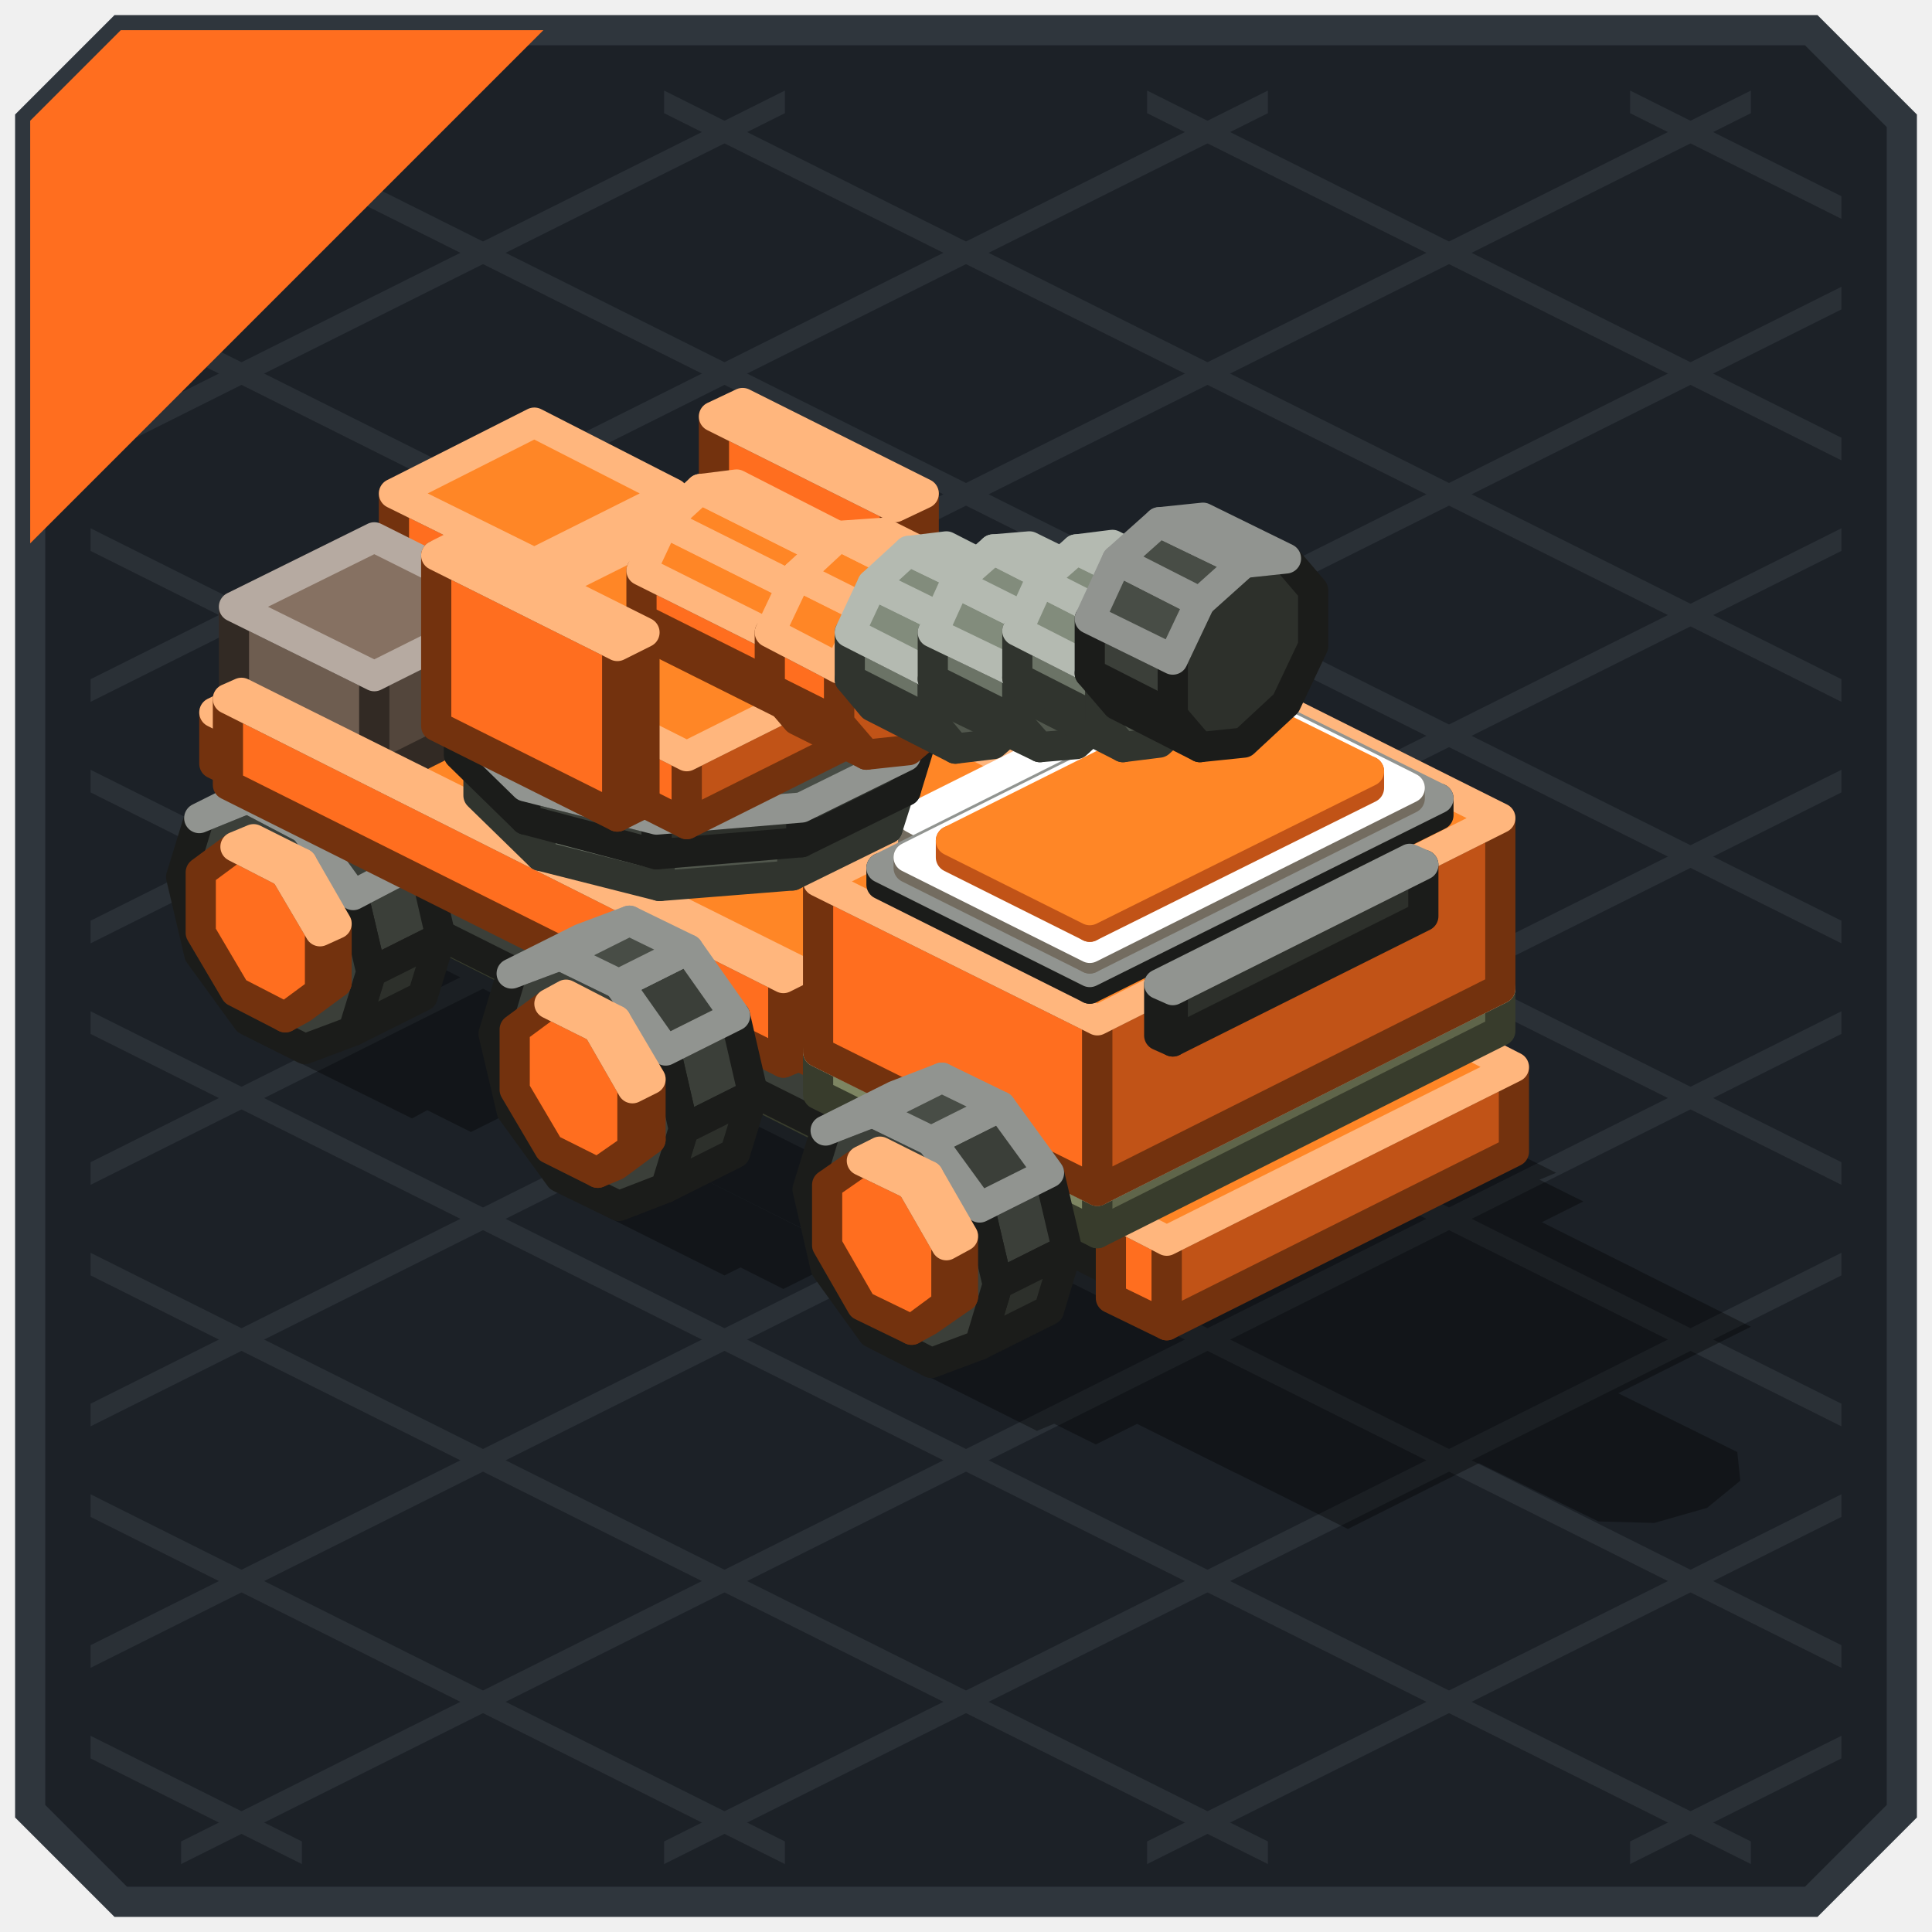
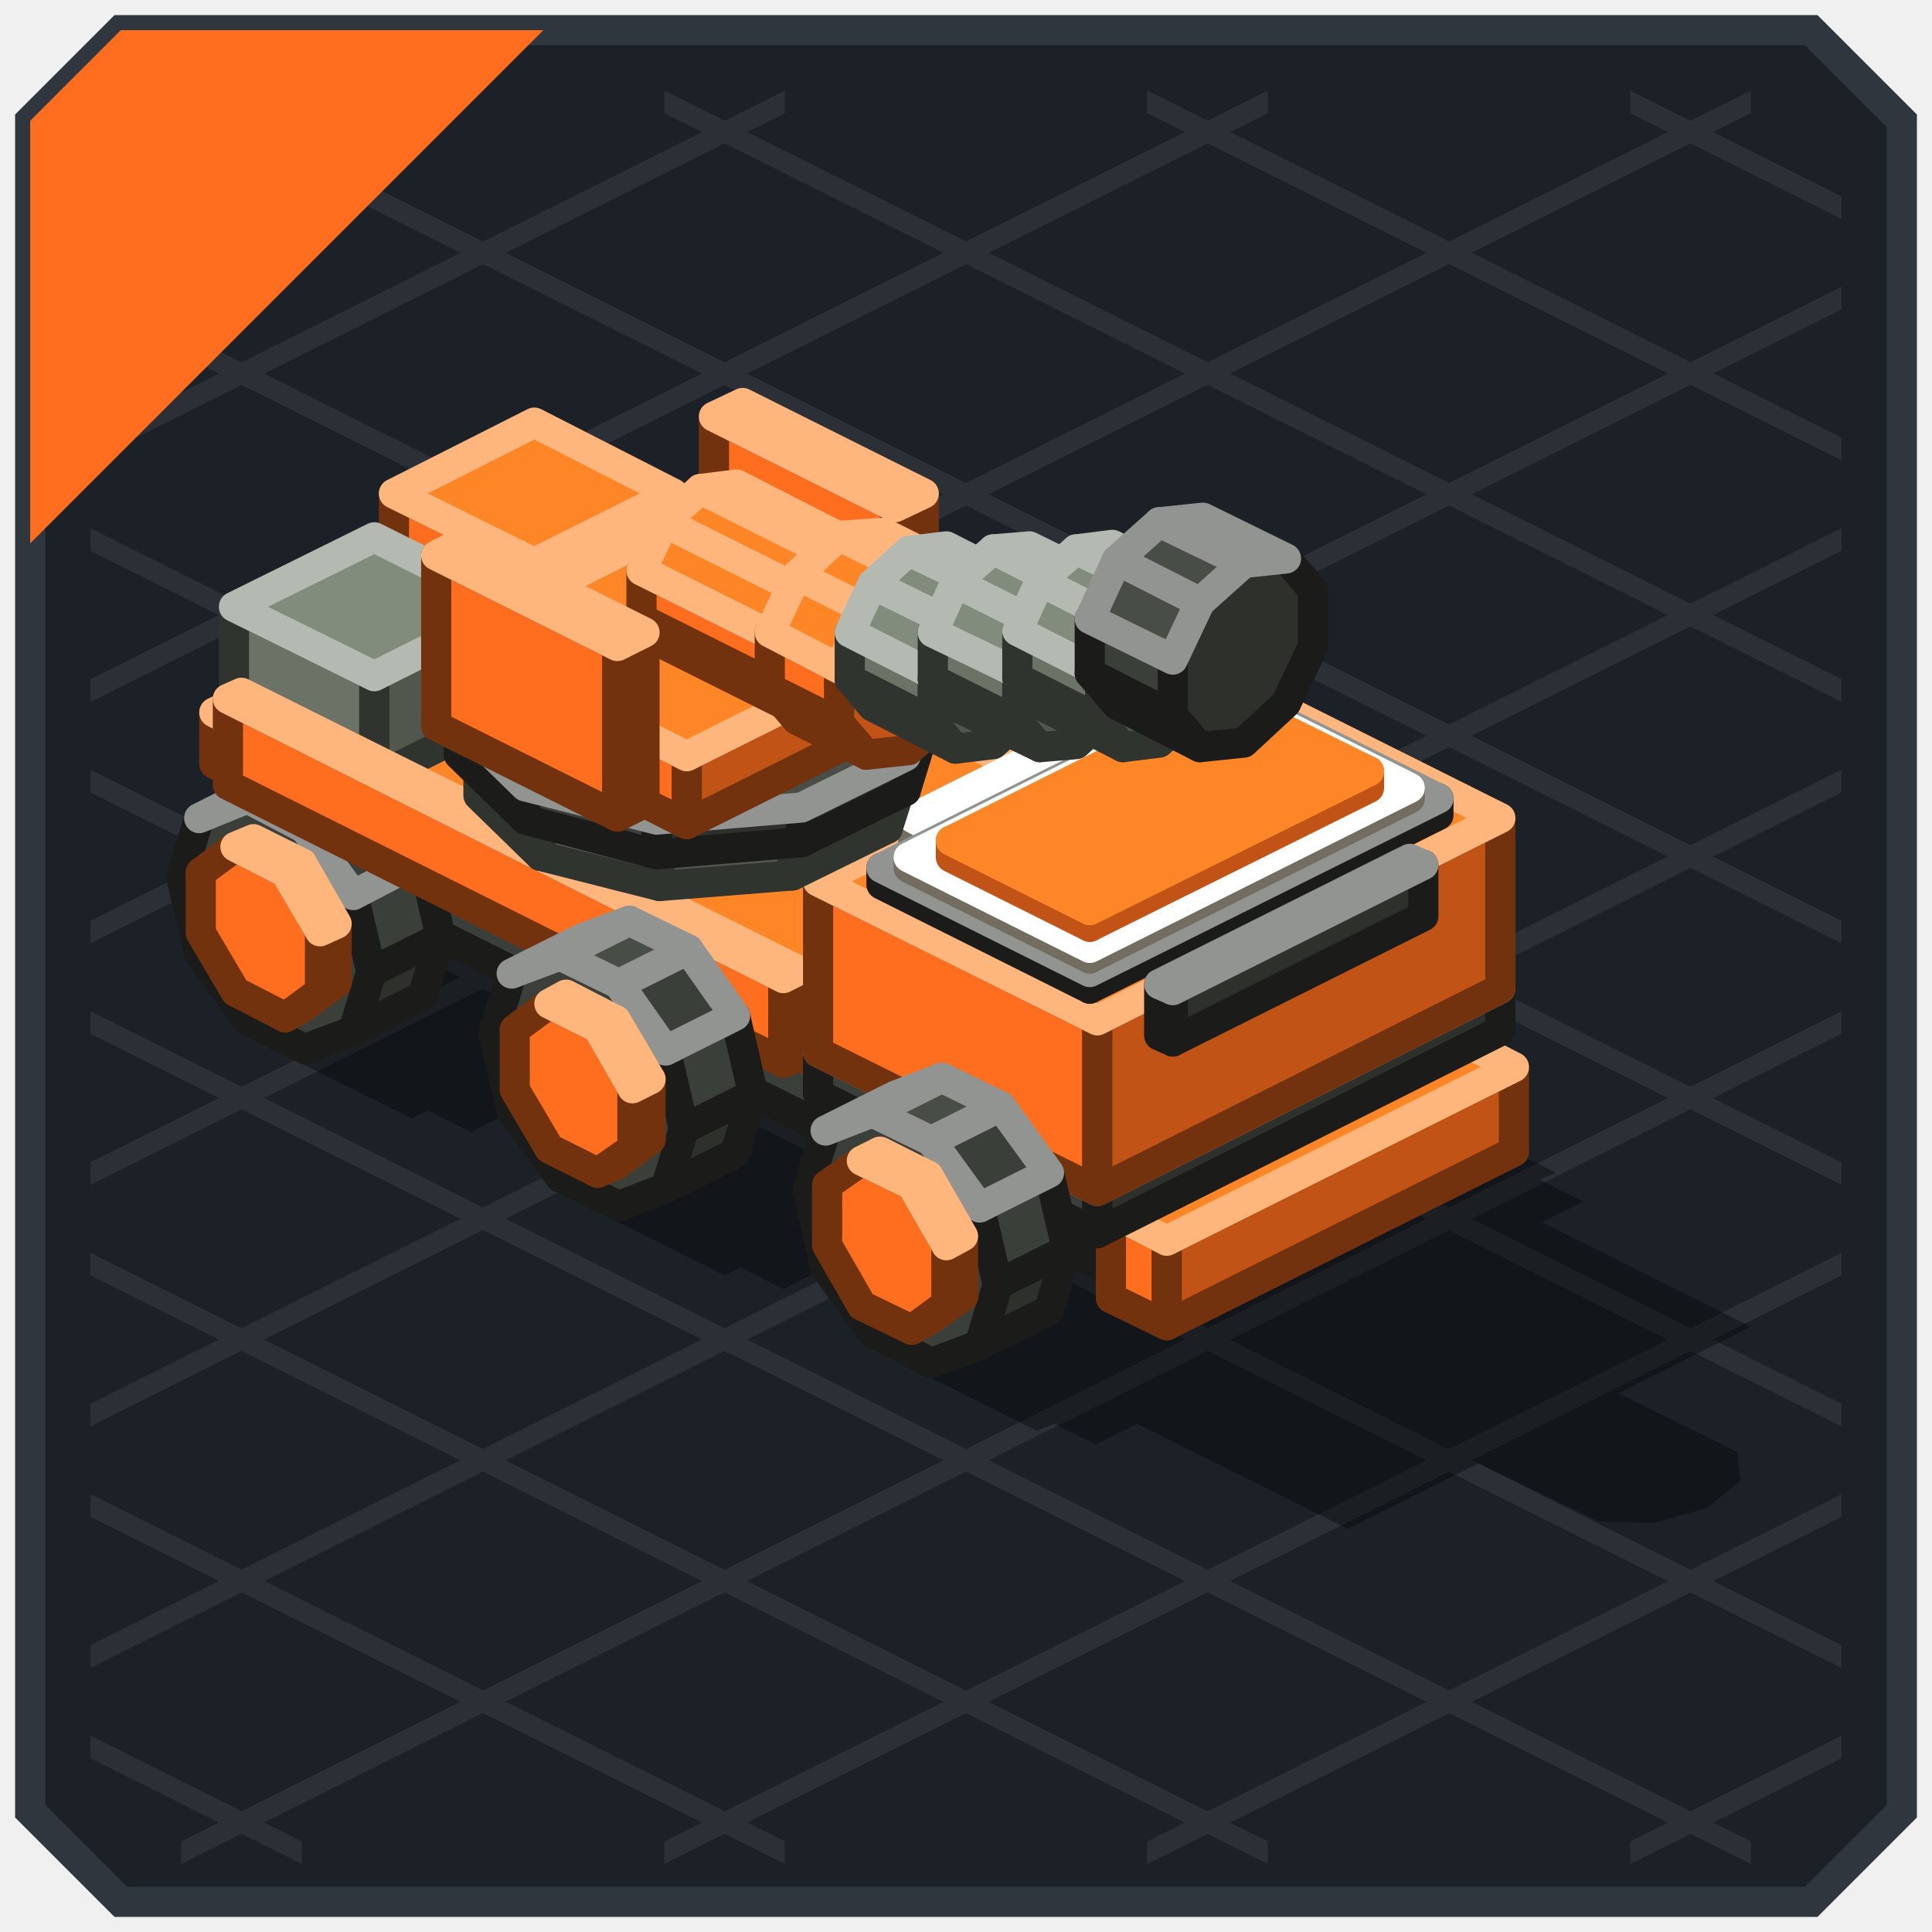
<svg xmlns="http://www.w3.org/2000/svg" width="128" height="128" viewBox="0 0 128 128">
  <g stroke-width="2">
    <polygon points="8,2 120,2 126,8 126,120 120,126 8,126 2,120 2,8" fill="#1C2127" stroke="#2F363D" />
  </g>
  <g>
    <polygon points="108,6 122,13 122,14.5 108,7.5" fill="#2A3036" />
    <polygon points="76,6 122,29 122,30.5 76,7.5" fill="#2A3036" />
    <polygon points="44,6 122,45 122,46.5 44,7.5" fill="#2A3036" />
    <polygon points="12,6 122,61 122,62.5 12,7.5" fill="#2A3036" />
    <polygon points="6,19 122,77 122,78.5 6,20.5" fill="#2A3036" />
    <polygon points="6,35 122,93 122,94.5 6,36.5" fill="#2A3036" />
    <polygon points="6,51 122,109 122,110.5 6,52.5" fill="#2A3036" />
    <polygon points="6,67 116,122 116,123.5 6,68.5" fill="#2A3036" />
    <polygon points="6,83 84,122 84,123.5 6,84.5" fill="#2A3036" />
    <polygon points="6,99 52,122 52,123.5 6,100.5" fill="#2A3036" />
    <polygon points="6,115 20,122 20,123.5 6,116.5" fill="#2A3036" />
    <polygon points="6,13 20,6 20,7.5 6,14.5" fill="#2A3036" />
    <polygon points="6,29 52,6 52,7.5 6,30.5" fill="#2A3036" />
    <polygon points="6,45 84,6 84,7.5 6,46.5" fill="#2A3036" />
    <polygon points="6,61 116,6 116,7.5 6,62.5" fill="#2A3036" />
    <polygon points="6,77 122,19 122,20.5 6,78.5" fill="#2A3036" />
    <polygon points="6,93 122,35 122,36.5 6,94.5" fill="#2A3036" />
    <polygon points="6,109 122,51 122,52.5 6,110.5" fill="#2A3036" />
    <polygon points="12,122 122,67 122,68.5 12,123.5" fill="#2A3036" />
    <polygon points="44,122 122,83 122,84.5 44,123.5" fill="#2A3036" />
    <polygon points="76,122 122,99 122,100.5 76,123.5" fill="#2A3036" />
    <polygon points="108,122 122,115 122,116.5 108,123.5" fill="#2A3036" />
  </g>
  <g>
    <polygon points="8,2 36,2 2,36 2,8" fill="#FF6E1F" />
  </g>
  <g opacity="0.35">
    <polygon points="38.6,52.9 102.2,84.7 82.8,94.4 19.2,62.6" fill="#000000" />
    <polygon points="47.3,50.8 63.4,58.9 58.8,61.2 42.7,53.1" fill="#000000" />
    <polygon points="19.6,64.6 35.8,72.7 31.2,75 15,66.9" fill="#000000" />
    <polygon points="68,61.2 84.1,69.2 79.5,71.5 63.4,63.5" fill="#000000" />
    <polygon points="40.4,75 56.5,83.1 51.9,85.4 35.8,77.3" fill="#000000" />
    <polygon points="88.8,71.6 104.9,79.6 100.3,81.9 84.2,73.9" fill="#000000" />
    <polygon points="61.1,85.4 77.2,93.4 72.6,95.7 56.5,87.7" fill="#000000" />
    <polygon points="92.7,72.5 103.1,77.7 101.9,78.2 91.5,73" fill="#000000" />
    <polygon points="59.5,89 69.9,94.3 68.7,94.8 58.3,89.6" fill="#000000" />
    <polygon points="71.9,62.1 82.3,67.3 81.2,67.9 70.8,62.7" fill="#000000" />
    <polygon points="38.7,78.7 49.2,83.9 48,84.5 37.6,79.3" fill="#000000" />
    <polygon points="51.2,51.7 61.6,56.9 60.5,57.5 50,52.3" fill="#000000" />
    <polygon points="18,68.3 28.4,73.5 27.3,74.1 16.8,68.9" fill="#000000" />
    <polygon points="88.3,74.1 108.6,84.2 81.9,97.6 61.6,87.5" fill="#000000" />
    <polygon points="90.2,75 116,87.9 89.3,101.3 63.5,88.4" fill="#000000" />
    <polygon points="98,80.8 112.6,88.1 89.5,99.6 75,92.3" fill="#000000" />
    <polygon points="98.8,82.1 111.2,88.3 90,98.9 77.6,92.7" fill="#000000" />
    <polygon points="99.2,83.7 109.2,88.7 90.7,97.9 80.8,92.9" fill="#000000" />
    <polygon points="107.4,88.7 110.6,90.3 94,98.6 90.8,97" fill="#000000" />
    <polygon points="94,82 96.5,83.3 79.9,91.5 77.4,90.3" fill="#000000" />
    <polygon points="44.6,54.1 89.6,76.6 66.6,88.1 21.5,65.6" fill="#000000" />
    <polygon points="47.3,54.5 87.9,74.8 87,75.3 46.4,55" fill="#000000" />
    <polygon points="23.4,66.5 63.9,86.8 63,87.2 22.4,67" fill="#000000" />
    <polygon points="44.9,56.5 60.1,64.1 50.8,68.7 35.7,61.2" fill="#000000" />
    <polygon points="34.3,61.8 48,68.7 38.8,73.3 25.1,66.5" fill="#000000" />
    <polygon points="100.3,81.9 107.7,85.6 84.7,97.1 77.3,93.5" fill="#000000" />
    <polygon points="46.5,56.2 86.4,76.1 85.4,76.6 45.6,56.7" fill="#000000" />
    <polygon points="26.7,66.1 66.6,86 65.6,86.5 25.8,66.6" fill="#000000" />
    <polygon points="49,64.7 57.8,64 65.7,66 67.6,66.9 71.6,70.9 70.2,75.3 63.9,78.4 55.1,79.1 47.2,77.1 45.4,76.2 41.3,72.2 42.7,67.8" fill="#000000" />
    <polygon points="50.2,65 59.8,64.2 68.5,66.4 70,67.2 74.4,71.5 72.9,76.3 66,79.7 56.4,80.5 47.7,78.3 46.2,77.6 41.8,73.2 43.3,68.4" fill="#000000" />
    <polygon points="59.3,64.7 77.9,74 61.3,82.3 42.7,73" fill="#000000" />
    <polygon points="62.1,64.2 81.4,73.9 79.6,74.8 60.2,65.1" fill="#000000" />
    <polygon points="43.6,73.4 63,83.1 61.2,84 41.8,74.3" fill="#000000" />
    <polygon points="62.1,74.3 65.2,73.5 68.3,73.5 79.6,79.2 79.7,80.7 77.9,82.3 74.9,83.1 71.7,83.1 60.5,77.4 60.3,75.9" fill="#000000" />
    <polygon points="71.1,78.9 74.7,77.8 78.4,77.9 85.4,81.4 85.6,83.2 83.5,85 79.9,86.1 76.2,86 69.2,82.5 69,80.6" fill="#000000" />
    <polygon points="77.8,82.2 80.8,81.3 84,81.4 91.5,85.1 91.7,86.7 89.9,88.2 86.8,89.1 83.7,89.1 76.1,85.3 76,83.7" fill="#000000" />
    <polygon points="85.1,85.9 88.2,85 91.3,85 98.9,88.8 99.1,90.4 97.3,91.9 94.2,92.8 91.1,92.8 83.5,89 83.4,87.4" fill="#000000" />
    <polygon points="92.5,89.6 95.6,88.7 98.7,88.7 106.3,92.5 106.4,94.1 104.6,95.6 101.6,96.5 98.4,96.4 90.9,92.7 90.7,91.1" fill="#000000" />
    <polygon points="99.9,93.2 103.5,92.2 107.2,92.3 115.1,96.2 115.3,98.1 113.1,99.9 109.6,100.9 105.9,100.8 97.9,96.9 97.8,95" fill="#000000" />
  </g>
  <g stroke-width="2" stroke-linejoin="round">
    <polygon points="55.5,44.6 55.5,48.5 54.4,49.1 54.4,45.1" fill="#C15317" stroke="#73320E" />
    <polygon points="55.5,48.5 53.2,50.2 52.1,50.8 54.4,49.1" fill="#C15317" stroke="#73320E" />
    <polygon points="52.1,41.2 54.4,45.1 54.4,49.1 52.1,50.8 48.8,49.2 46.5,45.2 46.5,41.2 48.8,39.6" fill="#FF6E1F" stroke="#73320E" />
    <polygon points="53.2,40.6 55.5,44.6 54.4,45.1 52.1,41.2" fill="#FF6E1F" stroke="#FFB67D" />
    <polygon points="50,39 53.2,40.6 52.1,41.2 48.8,39.6" fill="#FF8626" stroke="#FFB67D" />
    <polygon points="55.7,43.1 56.9,48.3 52.2,50.6 51,45.4" fill="#3B3F39" stroke="#1B1C1A" />
    <polygon points="56.9,48.3 55.7,52.2 51,54.5 52.2,50.6" fill="#2D302B" stroke="#1B1C1A" />
    <polygon points="47.9,41 51,45.4 52.2,50.6 51,54.5 47.9,55.7 44,53.8 40.9,49.4 39.7,44.3 40.9,40.3 44,39.1" fill="#3B3F39" stroke="#1B1C1A" />
    <polygon points="52.5,38.7 55.7,43.1 51,45.4 47.9,41" fill="#3B3F39" stroke="#919490" />
    <polygon points="45.5,38 48.6,36.8 44,39.1 40.9,40.3" fill="#484D46" stroke="#919490" />
    <polygon points="48.6,36.8 52.5,38.7 47.9,41 44,39.1" fill="#484D46" stroke="#919490" />
    <polygon points="76.3,54.9 76.3,58.9 75.1,59.5 75.1,55.5" fill="#C15317" stroke="#73320E" />
    <polygon points="76.3,58.9 74,60.6 72.8,61.1 75.1,59.5" fill="#C15317" stroke="#73320E" />
    <polygon points="72.8,51.5 75.1,55.5 75.1,59.5 72.8,61.1 69.6,59.5 67.3,55.6 67.3,51.6 69.6,49.9" fill="#FF6E1F" stroke="#73320E" />
    <polygon points="74,51 76.3,54.9 75.1,55.5 72.8,51.5" fill="#FF6E1F" stroke="#FFB67D" />
    <polygon points="70.7,49.4 74,51 72.8,51.5 69.6,49.9" fill="#FF8626" stroke="#FFB67D" />
    <polygon points="75.9,58.4 39,40 39,34.4 75.9,52.8" fill="#FF6E1F" stroke="#73320E" />
    <polygon points="76.8,58 75.9,58.4 75.9,52.8 76.8,52.3" fill="#C15317" stroke="#73320E" />
    <polygon points="75.9,52.8 39,34.4 40,33.9 76.8,52.3" fill="#FF8626" stroke="#FFB67D" />
    <polygon points="76.4,53.5 77.6,58.6 73,60.9 71.8,55.8" fill="#3B3F39" stroke="#1B1C1A" />
    <polygon points="77.6,58.6 76.4,62.6 71.8,64.9 73,60.9" fill="#2D302B" stroke="#1B1C1A" />
    <polygon points="68.6,51.4 71.8,55.8 73,60.9 71.8,64.9 68.6,66.1 64.7,64.1 61.6,59.8 60.4,54.6 61.6,50.7 64.7,49.5" fill="#3B3F39" stroke="#1B1C1A" />
    <polygon points="73.2,49.1 76.4,53.5 71.8,55.8 68.6,51.4" fill="#3B3F39" stroke="#919490" />
    <polygon points="66.2,48.4 69.4,47.2 64.7,49.5 61.6,50.7" fill="#484D46" stroke="#919490" />
    <polygon points="69.4,47.2 73.2,49.1 68.6,51.4 64.7,49.5" fill="#484D46" stroke="#919490" />
-     <polygon points="78.4,66.9 41.6,48.4 41.6,43.9 78.4,62.3" fill="#7D8562" stroke="#383C2C" />
-     <polygon points="79.4,66.4 78.4,66.9 78.4,62.3 79.4,61.9" fill="#5F654A" stroke="#383C2C" />
-     <polygon points="78.4,62.3 41.6,43.9 42.5,43.5 79.4,61.9" fill="#98A278" stroke="#C1C7AE" />
+     <polygon points="78.4,66.9 41.6,48.4 41.6,43.9 78.4,62.3" fill="#3B3F39" stroke="#1B1C1A" />
+     <polygon points="79.4,66.4 78.4,66.9 78.4,62.3 79.4,61.9" fill="#2D302B" stroke="#1B1C1A" />
+     <polygon points="78.4,62.3 41.6,43.9 42.5,43.5 79.4,61.9" fill="#484D46" stroke="#919490" />
    <polygon points="97,65.3 97,69.3 95.8,69.9 95.8,65.9" fill="#C15317" stroke="#73320E" />
    <polygon points="97,69.3 94.7,70.9 93.5,71.5 95.8,69.9" fill="#C15317" stroke="#73320E" />
    <polygon points="93.5,61.9 95.8,65.9 95.8,69.9 93.5,71.5 90.3,69.9 88,65.9 88,62 90.3,60.3" fill="#FF6E1F" stroke="#73320E" />
    <polygon points="94.7,61.3 97,65.3 95.8,65.9 93.5,61.9" fill="#FF6E1F" stroke="#FFB67D" />
    <polygon points="91.5,59.7 94.7,61.3 93.5,61.9 90.3,60.3" fill="#FF8626" stroke="#FFB67D" />
-     <polygon points="58.6,76.8 21.8,58.3 21.8,53.8 58.6,72.3" fill="#7D8562" stroke="#383C2C" />
-     <polygon points="59.5,76.3 58.6,76.8 58.6,72.3 59.5,71.8" fill="#5F654A" stroke="#383C2C" />
-     <polygon points="58.6,72.3 21.8,53.8 22.7,53.4 59.5,71.8" fill="#98A278" stroke="#C1C7AE" />
+     <polygon points="58.6,76.8 21.8,58.3 21.8,53.8 58.6,72.3" fill="#3B3F39" stroke="#1B1C1A" />
+     <polygon points="59.5,76.3 58.6,76.8 58.6,72.3 59.5,71.8" fill="#2D302B" stroke="#1B1C1A" />
+     <polygon points="58.6,72.3 21.8,53.8 22.7,53.4 59.5,71.8" fill="#484D46" stroke="#919490" />
    <polygon points="97.1,63.9 98.3,69 93.7,71.3 92.5,66.2" fill="#3B3F39" stroke="#1B1C1A" />
    <polygon points="98.3,69 97.1,72.9 92.5,75.2 93.7,71.3" fill="#2D302B" stroke="#1B1C1A" />
    <polygon points="89.4,61.8 92.5,66.2 93.7,71.3 92.5,75.2 89.4,76.5 85.5,74.5 82.3,70.1 81.1,65 82.3,61.1 85.5,59.8" fill="#3B3F39" stroke="#1B1C1A" />
    <polygon points="94,59.5 97.1,63.9 92.5,66.2 89.4,61.8" fill="#3B3F39" stroke="#919490" />
    <polygon points="86.9,58.8 90.1,57.5 85.5,59.8 82.3,61.1" fill="#484D46" stroke="#919490" />
    <polygon points="90.1,57.5 94,59.5 89.4,61.8 85.5,59.8" fill="#484D46" stroke="#919490" />
    <polygon points="75.4,85.1 15.5,55.1 15.5,49.5 75.4,79.4" fill="#3B3F39" stroke="#1B1C1A" />
    <polygon points="94.8,75.4 75.4,85.1 75.4,79.4 94.8,69.7" fill="#2D302B" stroke="#1B1C1A" />
    <polygon points="75.4,79.4 15.5,49.5 34.9,39.8 94.8,69.7" fill="#484D46" stroke="#919490" />
    <polygon points="57,72 14.2,50.6 14.2,47.2 57,68.6" fill="#FF6E1F" stroke="#73320E" />
    <polygon points="80.1,60.5 57,72 57,68.6 80.1,57.1" fill="#C15317" stroke="#73320E" />
    <polygon points="57,68.6 14.2,47.2 37.2,35.7 80.1,57.1" fill="#FF8626" stroke="#FFB67D" />
    <polygon points="35.4,46.3 26.1,41.7 26.1,32.7 35.4,37.3" fill="#FF6E1F" stroke="#73320E" />
    <polygon points="44.6,41.7 35.4,46.3 35.4,37.3 44.6,32.7" fill="#C15317" stroke="#73320E" />
    <polygon points="35.4,37.3 26.1,32.7 35.4,28 44.6,32.7" fill="#FF8626" stroke="#FFB67D" />
-     <polygon points="24.8,51.6 15.5,47 15.5,40.2 24.8,44.8" fill="#6E5D50" stroke="#322A24" />
-     <polygon points="34,47 24.8,51.6 24.8,44.8 34,40.2" fill="#53463C" stroke="#322A24" />
-     <polygon points="24.8,44.8 15.5,40.2 24.8,35.6 34,40.2" fill="#867162" stroke="#B6AAA1" />
+     <polygon points="24.8,51.6 15.5,47 15.5,40.2 24.8,44.8" fill="#6B7366" stroke="#30342E" />
+     <polygon points="34,47 24.8,51.6 24.8,44.8 34,40.2" fill="#51574D" stroke="#30342E" />
+     <polygon points="24.8,44.8 15.5,40.2 24.8,35.6 34,40.2" fill="#828C7C" stroke="#B4BAB1" />
    <polygon points="28,56.9 29.2,62.1 24.6,64.4 23.4,59.3" fill="#3B3F39" stroke="#1B1C1A" />
    <polygon points="29.2,62.1 28,66 23.4,68.3 24.6,64.4" fill="#2D302B" stroke="#1B1C1A" />
    <polygon points="20.2,54.9 23.4,59.3 24.6,64.4 23.4,68.3 20.2,69.5 16.4,67.6 13.2,63.2 12,58.1 13.2,54.2 16.4,52.9" fill="#3B3F39" stroke="#1B1C1A" />
    <polygon points="24.9,52.6 28,56.9 23.4,59.3 20.2,54.9" fill="#3B3F39" stroke="#919490" />
    <polygon points="17.8,51.9 21,50.6 16.4,52.9 13.2,54.2" fill="#484D46" stroke="#919490" />
    <polygon points="21,50.6 24.9,52.6 20.2,54.9 16.4,52.9" fill="#484D46" stroke="#919490" />
    <polygon points="51.9,70.4 15.1,52 15.1,46.3 51.9,64.8" fill="#FF6E1F" stroke="#73320E" />
    <polygon points="52.9,70 51.9,70.4 51.9,64.8 52.9,64.3" fill="#C15317" stroke="#73320E" />
    <polygon points="51.9,64.8 15.1,46.3 16,45.9 52.9,64.3" fill="#FF8626" stroke="#FFB67D" />
    <polygon points="22.3,61.2 22.3,65.1 21.2,65.7 21.2,61.7" fill="#C15317" stroke="#73320E" />
    <polygon points="22.3,65.1 20,66.8 18.9,67.4 21.2,65.7" fill="#C15317" stroke="#73320E" />
    <polygon points="18.9,57.8 21.2,61.7 21.2,65.7 18.9,67.4 15.6,65.7 13.3,61.8 13.3,57.8 15.6,56.1" fill="#FF6E1F" stroke="#73320E" />
    <polygon points="20,57.2 22.3,61.2 21.2,61.7 18.9,57.8" fill="#FF6E1F" stroke="#FFB67D" />
    <polygon points="16.8,55.6 20,57.2 18.9,57.8 15.6,56.1" fill="#FF8626" stroke="#FFB67D" />
    <polygon points="48.7,67.3 49.9,72.5 45.3,74.8 44.1,69.6" fill="#3B3F39" stroke="#1B1C1A" />
    <polygon points="49.9,72.5 48.7,76.4 44.1,78.7 45.3,74.8" fill="#2D302B" stroke="#1B1C1A" />
    <polygon points="41,65.2 44.1,69.6 45.3,74.8 44.1,78.7 41,79.9 37.1,78 33.9,73.6 32.7,68.5 33.9,64.5 37.1,63.3" fill="#3B3F39" stroke="#1B1C1A" />
    <polygon points="45.6,62.9 48.7,67.3 44.1,69.6 41,65.2" fill="#3B3F39" stroke="#919490" />
    <polygon points="38.5,62.2 41.7,61 37.1,63.3 33.9,64.5" fill="#484D46" stroke="#919490" />
    <polygon points="41.7,61 45.6,62.9 41,65.2 37.1,63.3" fill="#484D46" stroke="#919490" />
    <polygon points="43.1,71.5 43.1,75.5 41.9,76.1 41.9,72.1" fill="#C15317" stroke="#73320E" />
    <polygon points="43.1,75.5 40.8,77.2 39.6,77.7 41.9,76.1" fill="#C15317" stroke="#73320E" />
    <polygon points="39.6,68.1 41.9,72.1 41.9,76.1 39.6,77.7 36.4,76.1 34.1,72.2 34.1,68.2 36.4,66.5" fill="#FF6E1F" stroke="#73320E" />
    <polygon points="40.8,67.6 43.1,71.5 41.9,72.1 39.6,68.1" fill="#FF6E1F" stroke="#FFB67D" />
    <polygon points="37.5,65.9 40.8,67.6 39.6,68.1 36.4,66.5" fill="#FF8626" stroke="#FFB67D" />
    <polygon points="77.3,87.8 73.6,86 73.6,80.3 77.3,82.2" fill="#FF6E1F" stroke="#73320E" />
    <polygon points="100.3,76.3 77.3,87.8 77.3,82.2 100.3,70.7" fill="#C15317" stroke="#73320E" />
    <polygon points="77.3,82.2 73.6,80.3 96.6,68.8 100.3,70.7" fill="#FF8626" stroke="#FFB67D" />
-     <polygon points="72.7,81.7 54.2,72.5 54.2,69.7 72.7,78.9" fill="#7D8562" stroke="#383C2C" />
-     <polygon points="99.4,68.3 72.7,81.7 72.7,78.9 99.4,65.5" fill="#5F654A" stroke="#383C2C" />
-     <polygon points="72.7,78.9 54.2,69.7 81,56.3 99.4,65.5" fill="#98A278" stroke="#C1C7AE" />
+     <polygon points="72.7,81.7 54.2,72.5 54.2,69.7 72.7,78.9" fill="#3B3F39" stroke="#1B1C1A" />
+     <polygon points="99.4,68.3 72.7,81.7 72.7,78.9 99.4,65.5" fill="#2D302B" stroke="#1B1C1A" />
+     <polygon points="72.7,78.9 54.2,69.7 81,56.3 99.4,65.5" fill="#484D46" stroke="#919490" />
    <polygon points="72.7,78.9 54.2,69.7 54.2,58.4 72.7,67.6" fill="#FF6E1F" stroke="#73320E" />
    <polygon points="99.4,65.5 72.7,78.9 72.7,67.6 99.4,54.2" fill="#C15317" stroke="#73320E" />
    <polygon points="72.7,67.6 54.2,58.4 81,45 99.4,54.2" fill="#FF8626" stroke="#FFB67D" />
    <polygon points="61.8,56.6 60.5,55.9 60.5,54.2 61.8,54.9" fill="#FFF1D6" stroke="#736C60" />
    <polygon points="78.4,48.3 61.8,56.6 61.8,54.9 78.4,46.6" fill="#C1B6A2" stroke="#736C60" />
    <polygon points="61.8,54.9 60.5,54.2 77.1,45.9 78.4,46.6" fill="#FFFFFF" stroke="#FFFFFF" />
    <polygon points="72.2,65.5 58.4,58.6 58.4,57.5 72.2,64.4" fill="#3B3F39" stroke="#1B1C1A" />
    <polygon points="95.3,54 72.2,65.5 72.2,64.4 95.3,52.9" fill="#2D302B" stroke="#1B1C1A" />
    <polygon points="72.2,64.4 58.4,57.5 81.4,46 95.3,52.9" fill="#484D46" stroke="#919490" />
    <polygon points="69.5,77.7 70.7,82.8 66.1,85.1 64.9,80" fill="#3B3F39" stroke="#1B1C1A" />
    <polygon points="70.7,82.8 69.5,86.8 64.9,89.1 66.1,85.1" fill="#2D302B" stroke="#1B1C1A" />
    <polygon points="61.7,75.6 64.9,80 66.1,85.1 64.9,89.1 61.7,90.3 57.8,88.3 54.7,84 53.5,78.8 54.7,74.9 57.8,73.7" fill="#3B3F39" stroke="#1B1C1A" />
    <polygon points="66.3,73.3 69.5,77.7 64.9,80 61.7,75.6" fill="#3B3F39" stroke="#919490" />
    <polygon points="59.3,72.6 62.4,71.4 57.8,73.7 54.7,74.9" fill="#484D46" stroke="#919490" />
    <polygon points="62.4,71.4 66.3,73.3 61.7,75.6 57.8,73.7" fill="#484D46" stroke="#919490" />
    <polygon points="72.2,63.5 60.2,57.5 60.2,56.8 72.2,62.8" fill="#FFF1D6" stroke="#736C60" />
    <polygon points="93.4,52.9 72.2,63.5 72.2,62.8 93.4,52.2" fill="#C1B6A2" stroke="#736C60" />
    <polygon points="72.2,62.8 60.2,56.8 81.4,46.2 93.4,52.2" fill="#FFFFFF" stroke="#FFFFFF" />
    <polygon points="72.2,61.4 63,56.8 63,55.7 72.2,60.3" fill="#FF6E1F" stroke="#C15317" />
    <polygon points="90.7,52.2 72.2,61.4 72.2,60.3 90.7,51.1" fill="#C15317" stroke="#C15317" />
    <polygon points="72.2,60.3 63,55.7 81.4,46.5 90.7,51.1" fill="#FF8626" stroke="#FF8626" />
    <polygon points="63.8,81.9 63.8,85.9 62.7,86.4 62.7,82.5" fill="#C15317" stroke="#73320E" />
    <polygon points="63.8,85.9 61.5,87.5 60.4,88.1 62.7,86.4" fill="#C15317" stroke="#73320E" />
    <polygon points="60.4,78.5 62.7,82.5 62.7,86.4 60.4,88.1 57.1,86.5 54.8,82.5 54.8,78.5 57.1,76.9" fill="#FF6E1F" stroke="#73320E" />
    <polygon points="61.5,77.9 63.8,81.9 62.7,82.5 60.4,78.5" fill="#FF6E1F" stroke="#FFB67D" />
    <polygon points="58.3,76.3 61.5,77.9 60.4,78.5 57.1,76.9" fill="#FF8626" stroke="#FFB67D" />
    <polygon points="77.7,69 76.8,68.6 76.8,65.2 77.7,65.6" fill="#3B3F39" stroke="#1B1C1A" />
    <polygon points="94.3,60.7 77.7,69 77.7,65.6 94.3,57.3" fill="#2D302B" stroke="#1B1C1A" />
    <polygon points="77.7,65.6 76.8,65.2 93.4,56.9 94.3,57.3" fill="#484D46" stroke="#919490" />
    <polygon points="52.5,58 43.7,58.7 43.7,55.9 52.5,55.2" fill="#51574D" stroke="#30342E" />
    <polygon points="43.7,58.7 35.8,56.7 35.8,53.9 43.7,55.9" fill="#6B7366" stroke="#30342E" />
    <polygon points="35.8,56.7 31.7,52.7 31.7,49.9 35.8,53.9" fill="#6B7366" stroke="#30342E" />
    <polygon points="60.2,50.5 58.8,54.9 58.8,52 60.2,47.6" fill="#51574D" stroke="#30342E" />
    <polygon points="58.8,54.9 52.5,58 52.5,55.2 58.8,52" fill="#51574D" stroke="#30342E" />
    <polygon points="52.5,55.2 43.7,55.9 35.8,53.9 31.7,49.9 33.1,45.5 39.4,42.4 48.2,41.7 56.1,43.7 60.2,47.6 58.8,52" fill="#828C7C" stroke="#B4BAB1" />
    <polygon points="53.1,55.8 43.5,56.6 43.5,54.3 53.1,53.5" fill="#2D302B" stroke="#1B1C1A" />
    <polygon points="43.5,56.6 34.8,54.3 34.8,52.1 43.5,54.3" fill="#3B3F39" stroke="#1B1C1A" />
    <polygon points="34.8,54.3 30.4,50 30.4,47.8 34.8,52.1" fill="#3B3F39" stroke="#1B1C1A" />
    <polygon points="61.5,47.5 60,52.4 60,50.1 61.5,45.3" fill="#2D302B" stroke="#1B1C1A" />
    <polygon points="60,52.4 53.1,55.8 53.1,53.5 60,50.1" fill="#2D302B" stroke="#1B1C1A" />
    <polygon points="53.1,53.5 43.5,54.3 34.8,52.1 30.4,47.8 31.9,42.9 38.8,39.5 48.4,38.7 57.1,40.9 61.5,45.3 60,50.1" fill="#484D46" stroke="#919490" />
    <polygon points="59.3,44.9 47.3,38.9 47.3,27.6 59.3,33.6" fill="#FF6E1F" stroke="#73320E" />
    <polygon points="61.2,44 59.3,44.9 59.3,33.6 61.2,32.7" fill="#C15317" stroke="#73320E" />
    <polygon points="59.3,33.6 47.3,27.6 49.2,26.7 61.2,32.7" fill="#FF8626" stroke="#FFB67D" />
    <polygon points="45.5,54.6 29.8,46.7 29.8,42.2 45.5,50.1" fill="#FF6E1F" stroke="#73320E" />
    <polygon points="62.1,46.3 45.5,54.6 45.5,50.1 62.1,41.8" fill="#C15317" stroke="#73320E" />
    <polygon points="45.5,50.1 29.8,42.2 46.4,33.9 62.1,41.8" fill="#FF8626" stroke="#FFB67D" />
    <polygon points="44,42.7 42.5,41 51.7,45.6 53.2,47.3" fill="#C15317" stroke="#73320E" />
    <polygon points="42.5,41 42.5,37.8 51.7,42.4 51.7,45.6" fill="#FF6E1F" stroke="#73320E" />
    <polygon points="51.7,42.4 53.2,39.2 55.6,37 58,36.8 59.5,38.5 59.5,41.6 58,44.9 55.6,47.1 53.2,47.3 51.7,45.6" fill="#C15317" stroke="#73320E" />
    <polygon points="42.5,37.8 44,34.6 53.2,39.2 51.7,42.4" fill="#FF8626" stroke="#FFB67D" />
    <polygon points="44,34.6 46.4,32.4 55.6,37 53.2,39.2" fill="#FF8626" stroke="#FFB67D" />
    <polygon points="46.4,32.4 48.8,32.1 58,36.8 55.6,37" fill="#FF8626" stroke="#FFB67D" />
    <polygon points="40.9,54.1 28.9,48.1 28.9,36.8 40.9,42.8" fill="#FF6E1F" stroke="#73320E" />
    <polygon points="42.7,53.2 40.9,54.1 40.9,42.8 42.7,41.9" fill="#C15317" stroke="#73320E" />
    <polygon points="40.9,42.8 28.9,36.8 30.7,35.9 42.7,41.9" fill="#FF8626" stroke="#FFB67D" />
    <polygon points="52.8,47.7 51,45.6 55.6,47.9 57.4,50" fill="#C15317" stroke="#73320E" />
    <polygon points="51,45.6 51,41.9 55.6,44.3 55.6,47.9" fill="#FF6E1F" stroke="#73320E" />
    <polygon points="55.6,44.3 57.4,40.4 60.2,37.8 63.1,37.6 64.8,39.6 64.8,43.3 63.1,47.2 60.2,49.7 57.4,50 55.6,47.9" fill="#C15317" stroke="#73320E" />
    <polygon points="51,41.9 52.8,38.1 57.4,40.4 55.6,44.3" fill="#FF8626" stroke="#FFB67D" />
    <polygon points="52.8,38.1 55.6,35.5 60.2,37.8 57.4,40.4" fill="#FF8626" stroke="#FFB67D" />
    <polygon points="55.6,35.5 58.5,35.3 63.1,37.6 60.2,37.8" fill="#FF8626" stroke="#FFB67D" />
    <polygon points="57.8,46.8 56.3,45 61.8,47.8 63.3,49.6" fill="#51574D" stroke="#30342E" />
    <polygon points="56.3,45 56.3,41.9 61.8,44.7 61.8,47.8" fill="#6B7366" stroke="#30342E" />
    <polygon points="61.8,44.7 63.3,41.4 65.8,39.2 68.2,39 69.7,40.8 69.7,43.9 68.2,47.2 65.8,49.3 63.3,49.6 61.8,47.8" fill="#51574D" stroke="#30342E" />
    <polygon points="56.3,41.9 57.8,38.7 63.3,41.4 61.8,44.7" fill="#828C7C" stroke="#B4BAB1" />
    <polygon points="57.8,38.7 60.2,36.5 65.8,39.2 63.3,41.4" fill="#828C7C" stroke="#B4BAB1" />
    <polygon points="60.2,36.5 62.7,36.2 68.2,39 65.8,39.2" fill="#828C7C" stroke="#B4BAB1" />
    <polygon points="63.3,46.8 61.8,45 67.4,47.8 68.9,49.5" fill="#51574D" stroke="#30342E" />
    <polygon points="61.8,45 61.8,41.9 67.4,44.6 67.4,47.8" fill="#6B7366" stroke="#30342E" />
    <polygon points="67.4,44.6 68.9,41.4 71.3,39.2 73.7,38.9 75.2,40.7 75.2,43.8 73.7,47.1 71.3,49.3 68.9,49.5 67.4,47.8" fill="#51574D" stroke="#30342E" />
    <polygon points="61.8,41.9 63.3,38.6 68.9,41.4 67.4,44.6" fill="#828C7C" stroke="#B4BAB1" />
    <polygon points="63.3,38.6 65.8,36.4 71.3,39.2 68.9,41.4" fill="#828C7C" stroke="#B4BAB1" />
    <polygon points="65.8,36.4 68.2,36.2 73.7,38.9 71.3,39.2" fill="#828C7C" stroke="#B4BAB1" />
    <polygon points="68.9,46.7 67.4,44.9 72.9,47.7 74.4,49.5" fill="#51574D" stroke="#30342E" />
    <polygon points="67.4,44.9 67.4,41.8 72.9,44.6 72.9,47.7" fill="#6B7366" stroke="#30342E" />
    <polygon points="72.9,44.6 74.4,41.3 76.8,39.1 79.2,38.9 80.7,40.7 80.7,43.8 79.2,47 76.8,49.2 74.4,49.5 72.9,47.7" fill="#51574D" stroke="#30342E" />
    <polygon points="67.4,41.8 68.9,38.5 74.4,41.3 72.9,44.6" fill="#828C7C" stroke="#B4BAB1" />
    <polygon points="68.9,38.5 71.3,36.4 76.8,39.1 74.4,41.3" fill="#828C7C" stroke="#B4BAB1" />
    <polygon points="71.3,36.4 73.7,36.1 79.2,38.9 76.8,39.1" fill="#828C7C" stroke="#B4BAB1" />
    <polygon points="74,46.7 72.2,44.6 77.7,47.4 79.5,49.5" fill="#2D302B" stroke="#1B1C1A" />
    <polygon points="72.2,44.6 72.2,41 77.7,43.7 77.7,47.4" fill="#3B3F39" stroke="#1B1C1A" />
    <polygon points="77.7,43.7 79.5,39.9 82.4,37.3 85.2,37 87,39.1 87,42.8 85.2,46.6 82.4,49.2 79.5,49.5 77.7,47.4" fill="#2D302B" stroke="#1B1C1A" />
    <polygon points="72.2,41 74,37.1 79.5,39.9 77.7,43.7" fill="#484D46" stroke="#919490" />
    <polygon points="74,37.1 76.8,34.6 82.4,37.3 79.5,39.9" fill="#484D46" stroke="#919490" />
    <polygon points="76.8,34.6 79.7,34.3 85.2,37 82.4,37.3" fill="#484D46" stroke="#919490" />
  </g>
</svg>
